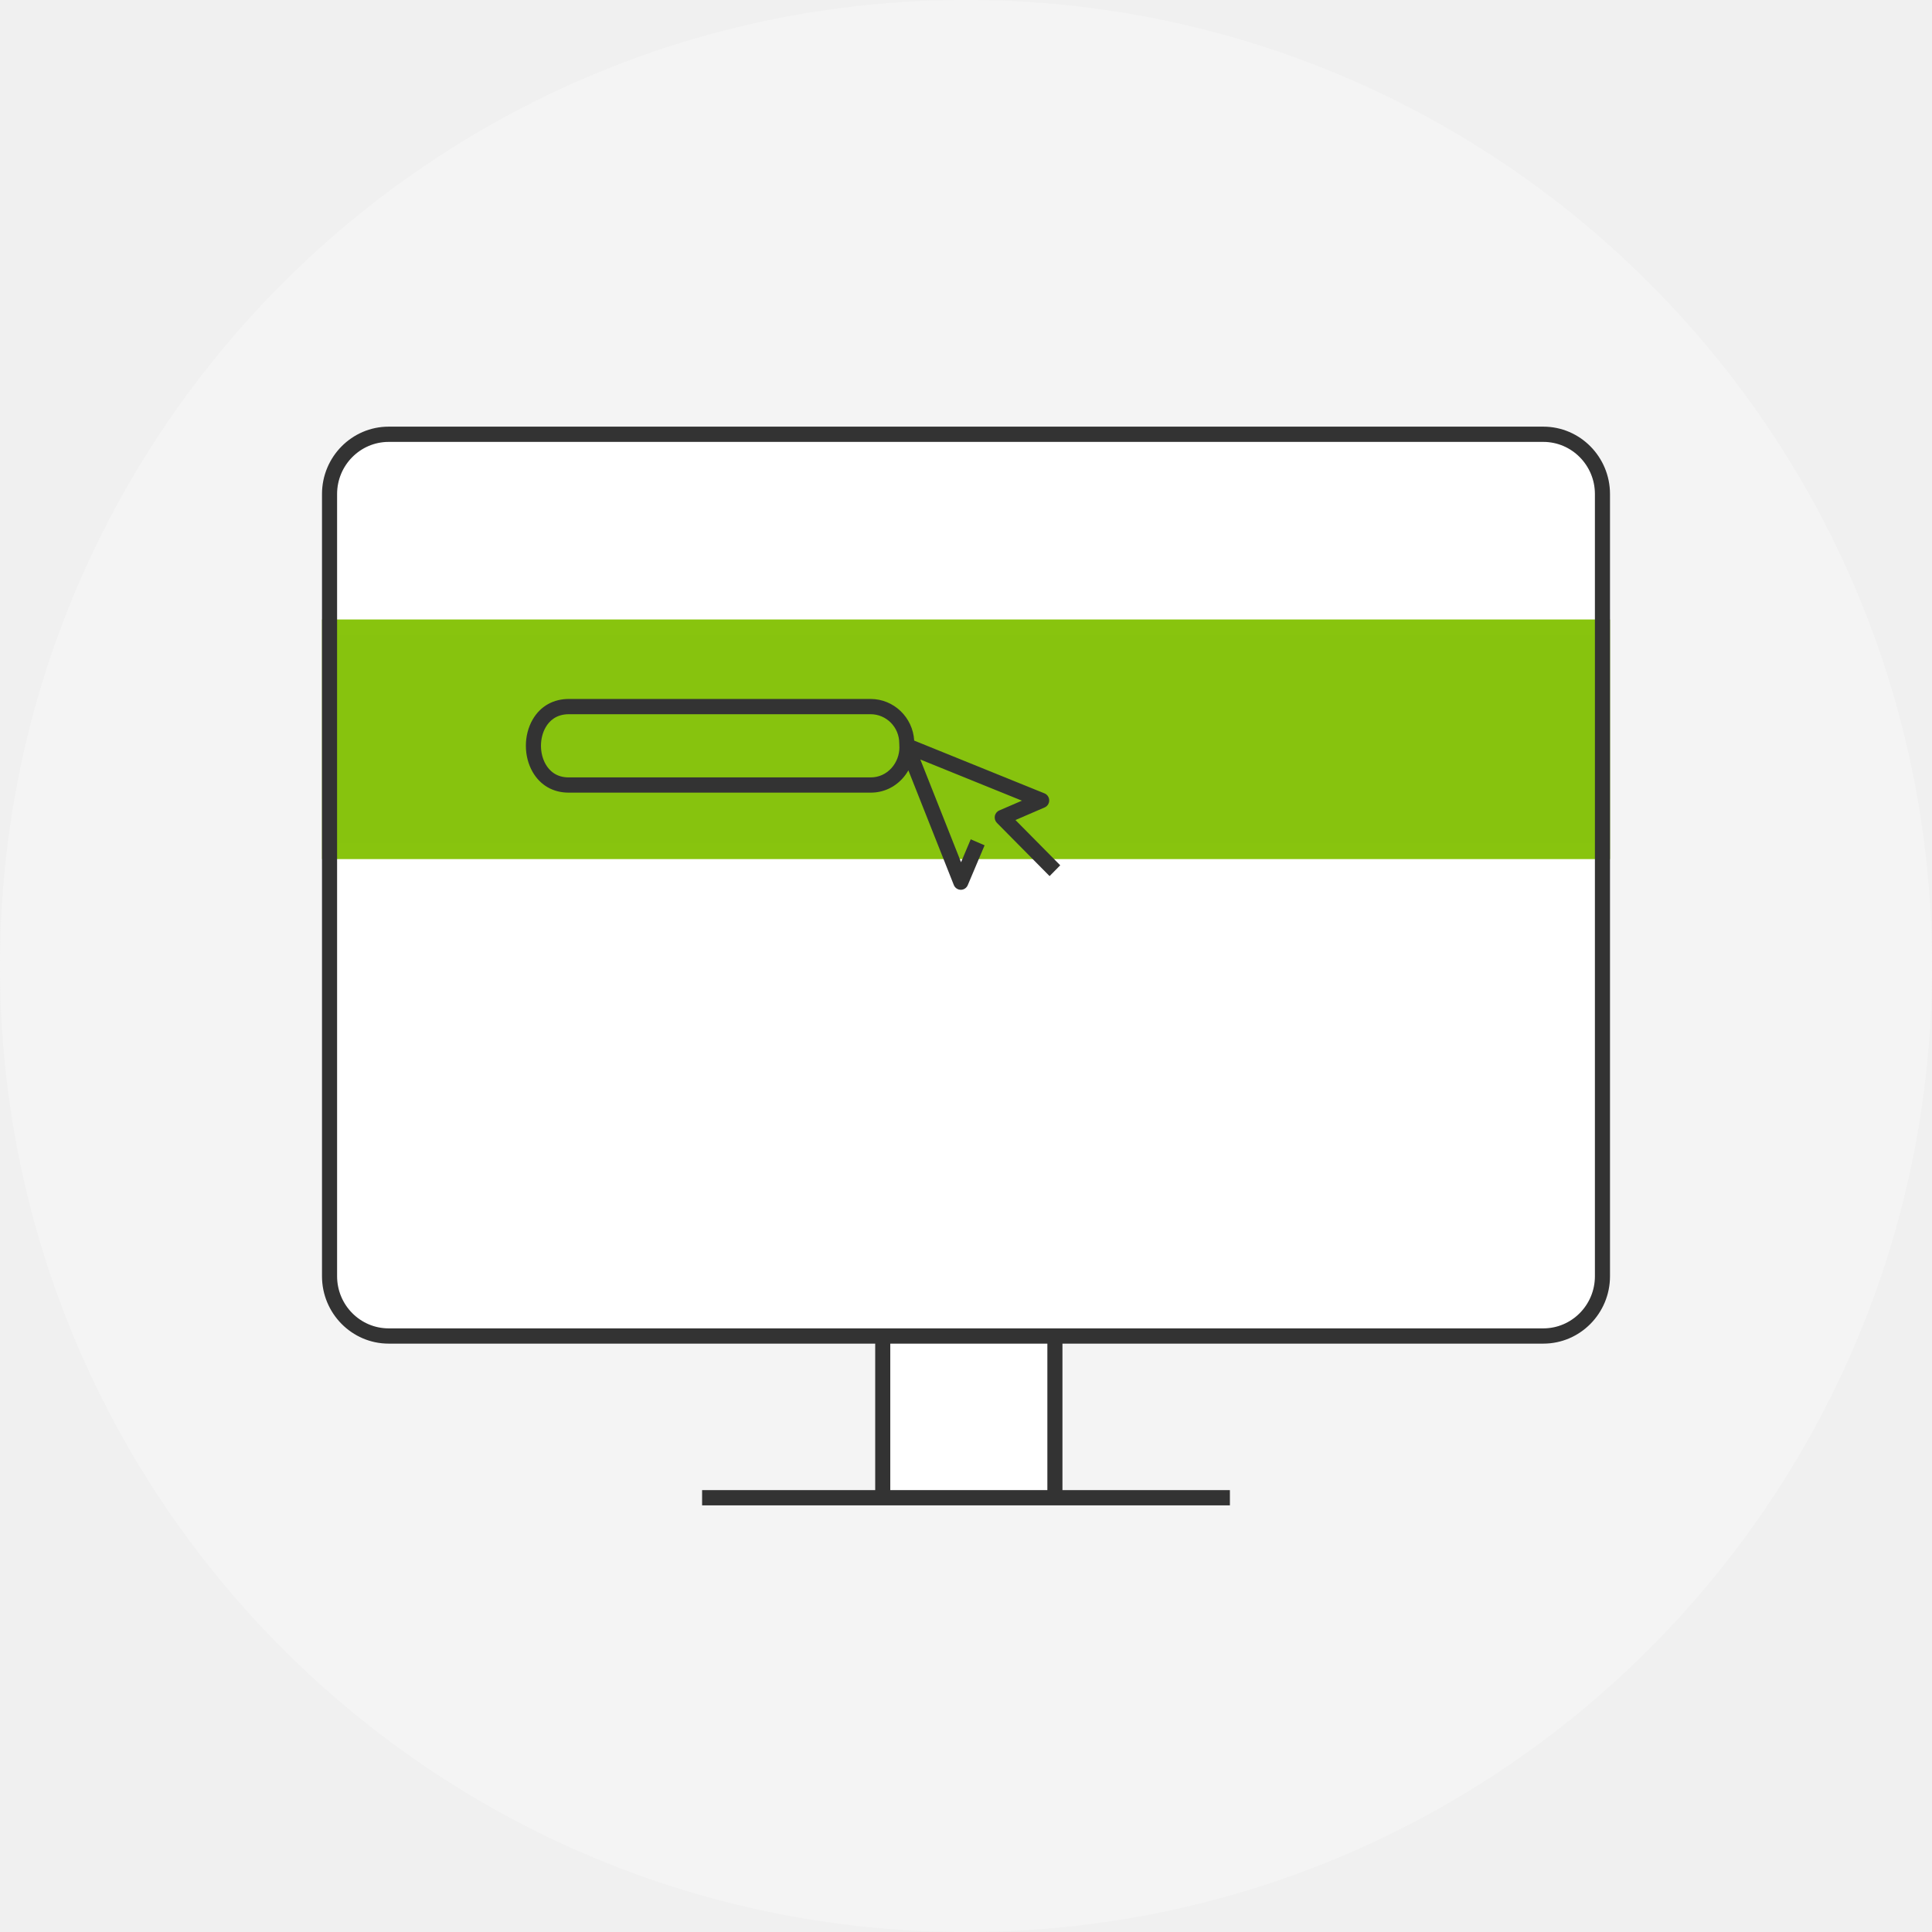
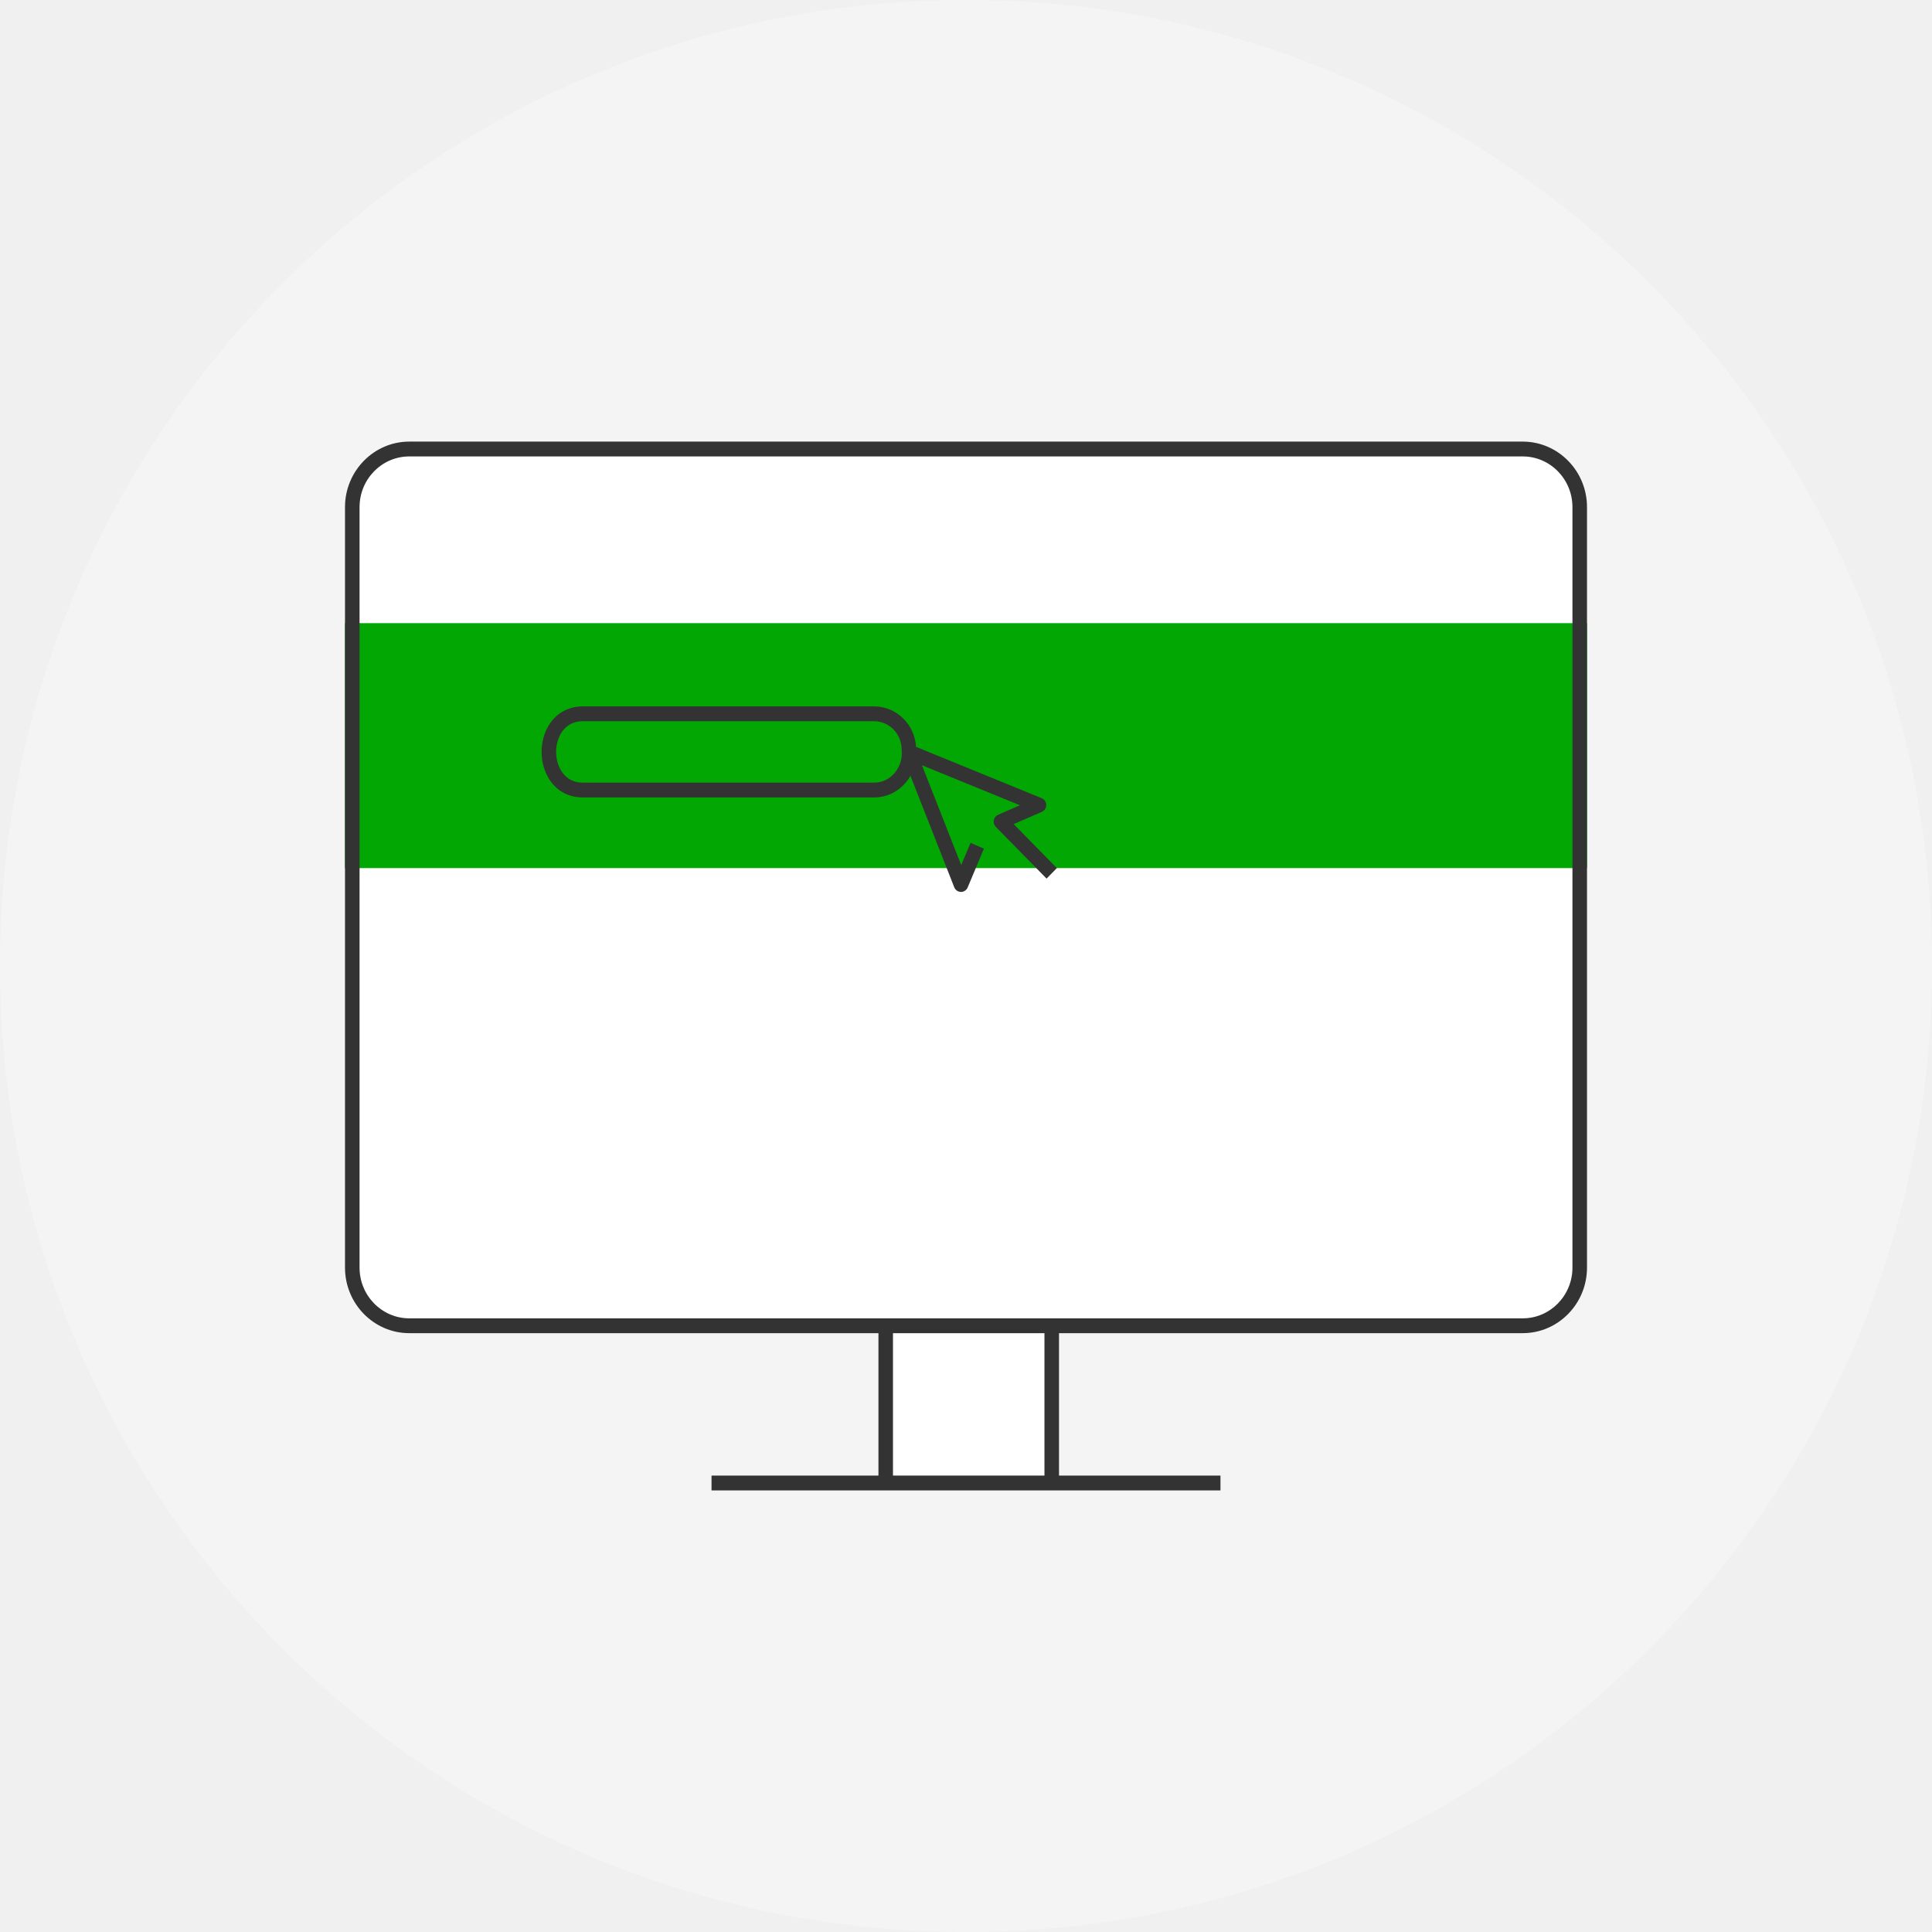
- <svg xmlns="http://www.w3.org/2000/svg" width="120" height="120" viewBox="0 0 120 120" fill="none">
-   <rect width="120" height="120" rx="60" fill="#F4F4F4" />
-   <g clip-path="url(#clip0_3932_53175)">
-     <path d="M65.053 92.551H55.296V83.453H65.053V92.551ZM99.063 79.267C99.063 81.053 97.626 82.506 95.859 82.506H24.14C22.374 82.506 20.936 81.053 20.936 79.267V30.684C20.936 28.898 22.374 27.445 24.14 27.445H95.859C97.626 27.445 99.063 28.898 99.063 30.684V79.267V79.267Z" fill="white" />
-     <path d="M99.532 38.977H20.469V52.861H99.532V38.977Z" fill="#87C30E" stroke="#88C40E" stroke-miterlimit="10" />
-     <path d="M95.859 26.5H24.14C21.858 26.5 20 28.378 20 30.686V79.269C20 81.577 21.858 83.455 24.14 83.455H54.36V92.553H43.609V93.5H76.391V92.553H65.991V83.455H95.859C98.143 83.455 100 81.577 100 79.269V30.686C100 28.378 98.142 26.5 95.859 26.5ZM65.054 92.553H55.297V83.455H65.054V92.553ZM99.063 79.269C99.063 81.055 97.626 82.508 95.859 82.508H24.14C22.374 82.508 20.937 81.055 20.937 79.269V30.686C20.937 28.9 22.374 27.447 24.14 27.447H95.859C97.626 27.447 99.063 28.9 99.063 30.686V79.269V79.269Z" fill="#333333" />
-     <path d="M64.883 50.152C65.058 50.077 65.17 49.903 65.168 49.711C65.166 49.52 65.05 49.348 64.874 49.277L56.782 45.999C56.699 44.56 55.518 43.414 54.074 43.414H35.37C34.385 43.401 33.568 43.855 33.084 44.693C32.522 45.667 32.523 46.976 33.085 47.951C33.562 48.778 34.358 49.232 35.322 49.232C35.336 49.232 35.35 49.232 35.363 49.232H54.088C54.847 49.232 55.548 48.917 56.064 48.344C56.202 48.191 56.321 48.024 56.421 47.847L59.243 54.969C59.314 55.147 59.484 55.264 59.673 55.267H59.678C59.866 55.267 60.035 55.153 60.109 54.979L61.155 52.504L60.294 52.131L59.692 53.555L57.163 47.174L63.474 49.731L62.066 50.339C61.923 50.4 61.82 50.53 61.791 50.684C61.761 50.839 61.809 50.998 61.919 51.109L65.191 54.416L65.853 53.745L63.072 50.934L64.883 50.152H64.883ZM55.372 47.706C55.036 48.079 54.58 48.285 54.088 48.285C54.083 48.285 54.079 48.285 54.074 48.285H35.358C34.541 48.301 34.111 47.85 33.895 47.474C33.503 46.795 33.503 45.848 33.894 45.17C34.107 44.8 34.529 44.361 35.334 44.361C35.344 44.361 35.354 44.361 35.364 44.361H54.074C55.055 44.361 55.854 45.169 55.854 46.161C55.854 46.177 55.854 46.193 55.856 46.208C55.859 46.235 55.858 46.261 55.86 46.287C55.857 46.327 55.858 46.366 55.865 46.407C55.865 46.887 55.69 47.351 55.372 47.706L55.372 47.706Z" fill="#333333" />
-   </g>
-   <defs>
-     <clipPath id="clip0_3932_53175">
-       <rect width="80" height="67" fill="white" transform="translate(20 26.5)" />
-     </clipPath>
-   </defs>
+ <svg xmlns="http://www.w3.org/2000/svg" width="70" height="70" viewBox="0 0 70 70" fill="none">
+   <rect width="70" height="70" rx="35" fill="#F4F4F4" />
+   <path d="M37.843 53.465H32.355V48.305H37.843V53.465ZM56.973 45.931C56.973 46.943 56.165 47.767 55.171 47.767H14.829C13.836 47.767 13.027 46.943 13.027 45.931V18.376C13.027 17.363 13.836 16.539 14.829 16.539H55.171C56.165 16.539 56.973 17.363 56.973 18.376V45.931Z" fill="white" />
+   <path d="M57.5 31.453H12.5V22.578H57.5V31.453Z" fill="#02A704" />
+   <path d="M55.171 16H14.829C13.545 16 12.5 17.065 12.5 18.374V45.929C12.5 47.238 13.545 48.303 14.829 48.303H31.828V53.463H25.78V54H44.22V53.463H38.37V48.303H55.171C56.455 48.303 57.5 47.238 57.5 45.929V18.374C57.5 17.065 56.455 16 55.171 16ZM37.843 53.463H32.354V48.303H37.843V53.463ZM56.973 45.929C56.973 46.941 56.165 47.766 55.171 47.766H14.829C13.835 47.766 13.027 46.941 13.027 45.929V18.374C13.027 17.361 13.835 16.537 14.829 16.537H55.171C56.165 16.537 56.973 17.361 56.973 18.374V45.929Z" fill="#333333" />
+   <path d="M37.747 29.415C37.845 29.372 37.908 29.274 37.907 29.165C37.905 29.056 37.84 28.959 37.741 28.919L33.19 27.06C33.143 26.243 32.478 25.593 31.666 25.593H21.145C20.591 25.586 20.131 25.844 19.86 26.319C19.544 26.871 19.544 27.614 19.86 28.167C20.128 28.636 20.576 28.893 21.119 28.893C21.126 28.893 21.134 28.893 21.142 28.893H31.674C32.101 28.893 32.496 28.714 32.786 28.389C32.863 28.303 32.93 28.208 32.987 28.108L34.574 32.147C34.614 32.248 34.709 32.315 34.816 32.316H34.819C34.924 32.316 35.02 32.252 35.061 32.153L35.649 30.749L35.165 30.538L34.827 31.345L33.404 27.726L36.954 29.176L36.162 29.521C36.082 29.556 36.024 29.629 36.007 29.717C35.99 29.804 36.017 29.895 36.079 29.958L37.919 31.833L38.292 31.453L36.727 29.859L37.747 29.415ZM32.396 28.027C32.207 28.239 31.951 28.356 31.674 28.356C31.672 28.356 31.669 28.356 31.666 28.356H21.138C20.679 28.365 20.437 28.109 20.315 27.896C20.095 27.511 20.095 26.974 20.315 26.589C20.435 26.379 20.672 26.131 21.125 26.131C21.131 26.131 21.136 26.131 21.142 26.131H31.666C32.218 26.131 32.667 26.588 32.667 27.151C32.667 27.16 32.668 27.169 32.669 27.178C32.67 27.193 32.67 27.208 32.671 27.223C32.669 27.245 32.67 27.268 32.674 27.291C32.674 27.563 32.576 27.827 32.396 28.027Z" fill="#333333" />
</svg>
